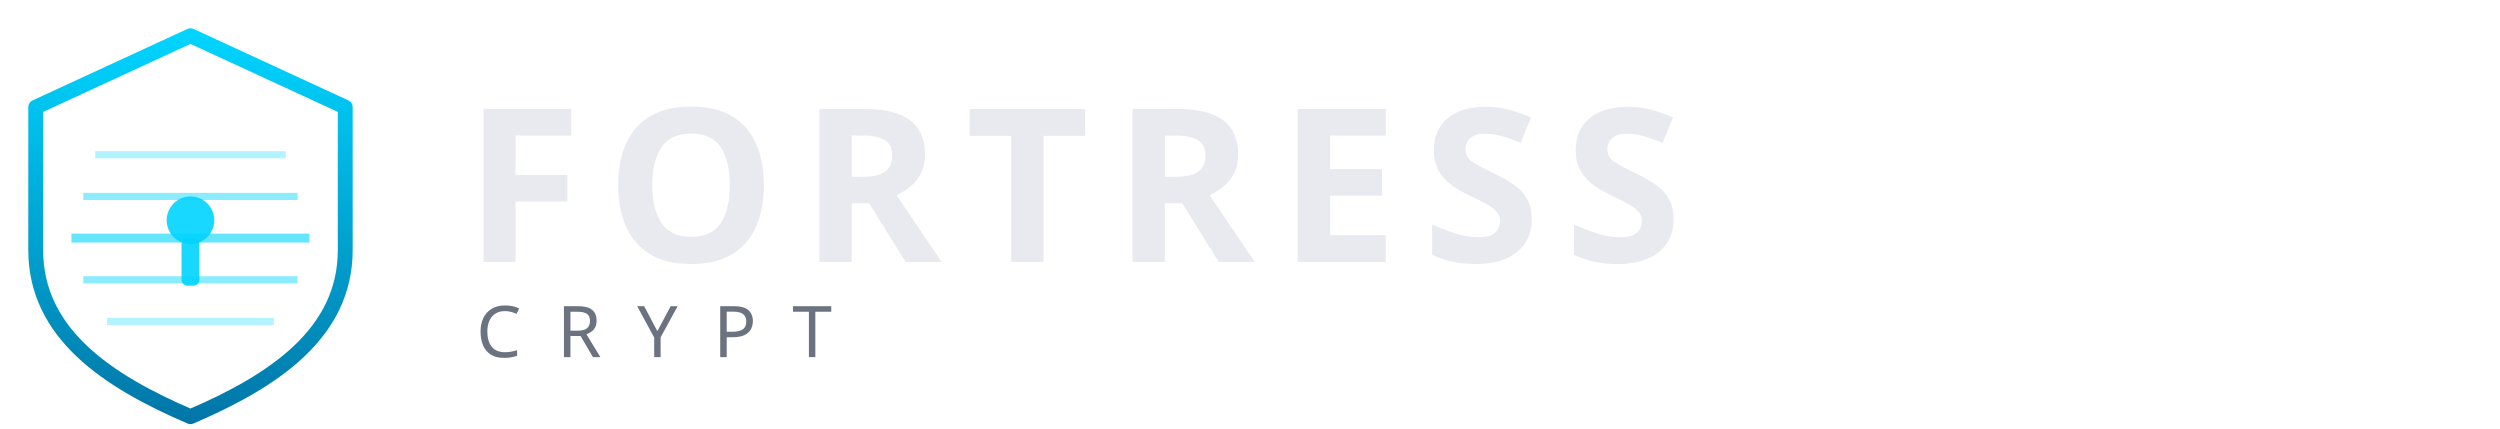
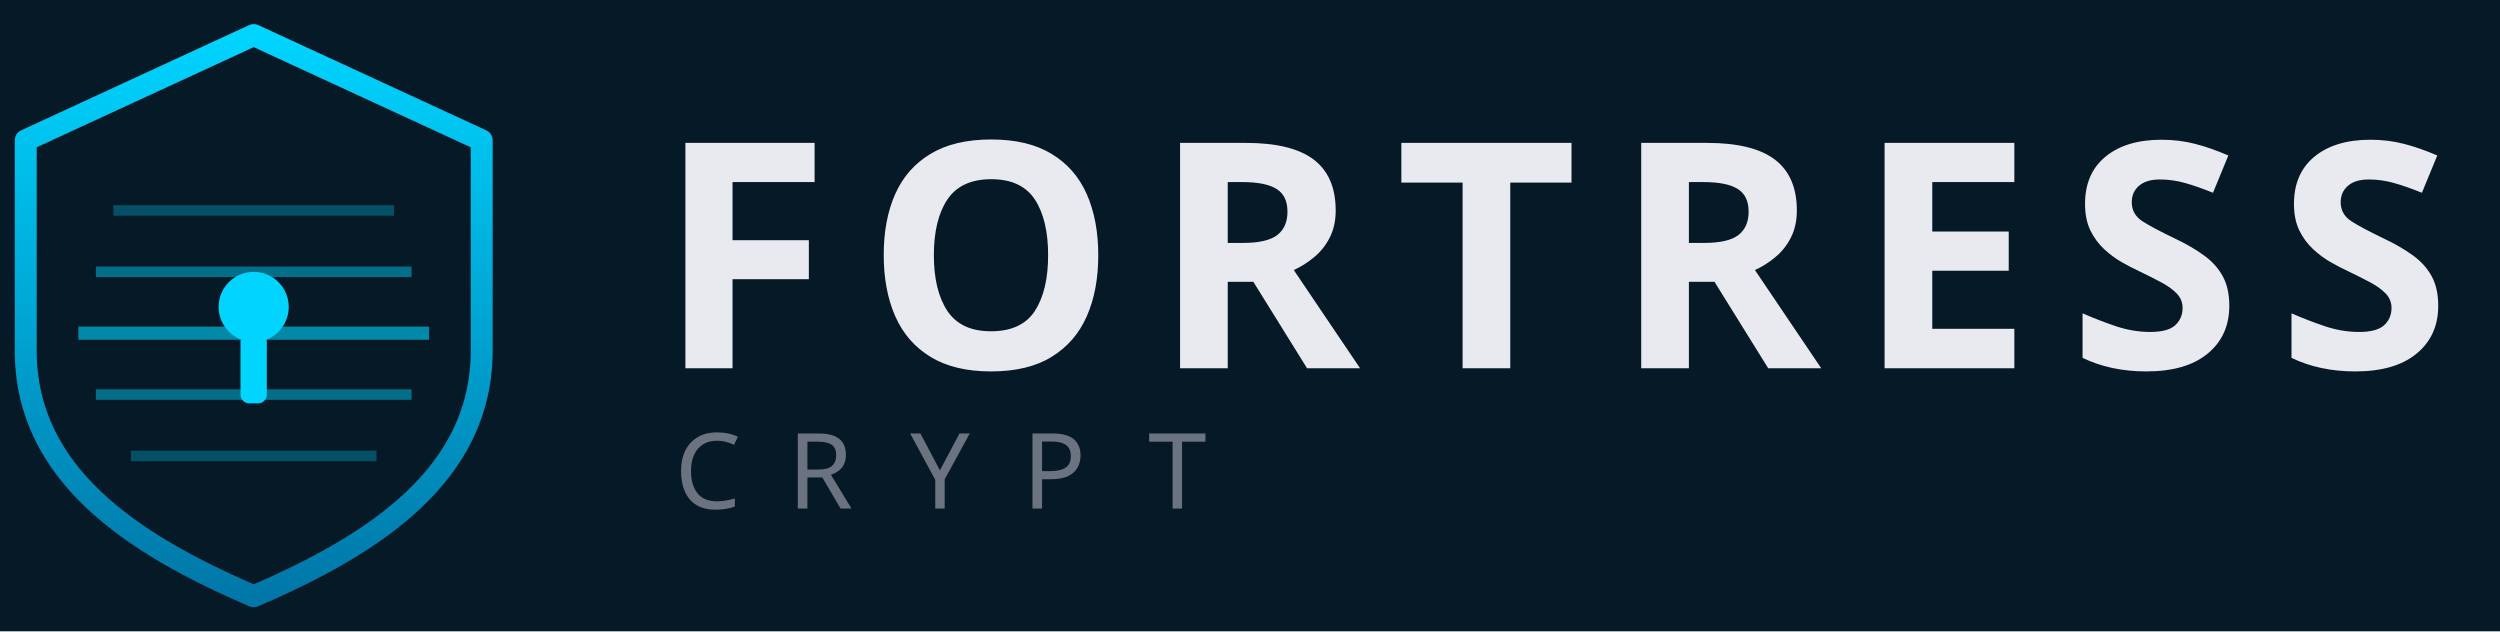
- <svg xmlns="http://www.w3.org/2000/svg" width="420" height="72" viewBox="0 0 420 72">
+ <svg xmlns="http://www.w3.org/2000/svg" viewBox="0 0 285.12 72">
  <defs>
    <linearGradient id="g1" x1="0" y1="0" x2="0" y2="1">
      <stop offset="0%" stop-color="#00d4ff" />
      <stop offset="100%" stop-color="#0077a8" />
    </linearGradient>
  </defs>
-   <g transform="translate(0, 4)">
-     <path d="M32 2 L58 14 L58 38 C58 52 46 60 32 66 C18 60 6 52 6 38 L6 14 Z" fill="none" stroke="url(#g1)" stroke-width="2.5" stroke-linejoin="round" />
-     <line x1="16" y1="22" x2="48" y2="22" stroke="#00d4ff" stroke-width="1.2" opacity="0.3" />
-     <line x1="14" y1="29" x2="50" y2="29" stroke="#00d4ff" stroke-width="1.2" opacity="0.45" />
-     <line x1="12" y1="36" x2="52" y2="36" stroke="#00d4ff" stroke-width="1.5" opacity="0.6" />
-     <line x1="14" y1="43" x2="50" y2="43" stroke="#00d4ff" stroke-width="1.2" opacity="0.45" />
-     <line x1="18" y1="50" x2="46" y2="50" stroke="#00d4ff" stroke-width="1.2" opacity="0.3" />
-     <circle cx="32" cy="33" r="4" fill="#00d4ff" opacity="0.9" />
-     <rect x="30.5" y="36" width="3" height="8" rx="1" fill="#00d4ff" opacity="0.9" />
+   <rect width="285.12" height="72" fill="#061926" />
+   <g transform="translate(0, -185.2515)">
+     <path d="M28.935,189.251l26,12v24c0,14-12,22-26,28-14-6-26-14-26-28v-24l26-12Z" fill="none" stroke="url(#g1)" stroke-linejoin="round" stroke-width="2.5" />
+     <line x1="12.935" y1="209.251" x2="44.935" y2="209.251" fill="none" opacity=".3" stroke="#00d4ff" stroke-width="1.2" />
+     <line x1="10.935" y1="216.251" x2="46.935" y2="216.251" fill="none" opacity=".45" stroke="#00d4ff" stroke-width="1.2" />
+     <line x1="8.935" y1="223.251" x2="48.935" y2="223.251" fill="none" opacity=".6" stroke="#00d4ff" stroke-width="1.5" />
+     <line x1="10.935" y1="230.251" x2="46.935" y2="230.251" fill="none" opacity=".45" stroke="#00d4ff" stroke-width="1.2" />
+     <line x1="14.935" y1="237.251" x2="42.935" y2="237.251" fill="none" opacity=".3" stroke="#00d4ff" stroke-width="1.2" />
+     <path d="M30.39,223.986c.03.09.04.18.04.27v6c0,.55-.44,1-1,1h-1c-.55,0-1-.45-1-1v-6c0-.1.01-.19.04-.28-1.48-.59-2.54-2.04-2.54-3.72,0-2.21,1.8-4,4-4,2.21,0,4,1.79,4,4,0,1.69-1.05,3.14-2.54,3.73Z" fill="#00d4ff" />
+     <text transform="translate(74.9346 227.2516)" fill="#e8eaf0" font-family="Oxanium, sans-serif" font-size="36" font-weight="700" letter-spacing=".111em">
+       <tspan x="0" y="0">FORTRESS</tspan>
+     </text>
+     <text transform="translate(76.9346 243.2516)" fill="#6b7280" font-family="Saira, sans-serif" font-size="12" font-weight="400">
+       <tspan x="0" y="0" letter-spacing=".5em">C</tspan>
+       <tspan x="12.9" y="0" letter-spacing=".483em">R</tspan>
+       <tspan x="26.868" y="0" letter-spacing=".5em">YP</tspan>
+       <tspan x="54" y="0" letter-spacing=".485em">T</tspan>
+     </text>
  </g>
-   <text x="78" y="44" font-family="Oxanium, sans-serif" font-weight="700" font-size="36" fill="#e8eaf0" letter-spacing="4">FORTRESS</text>
-   <text x="80" y="60" font-family="Saira, sans-serif" font-weight="300" font-size="12" fill="#6b7280" letter-spacing="6">CRYPT</text>
</svg>
